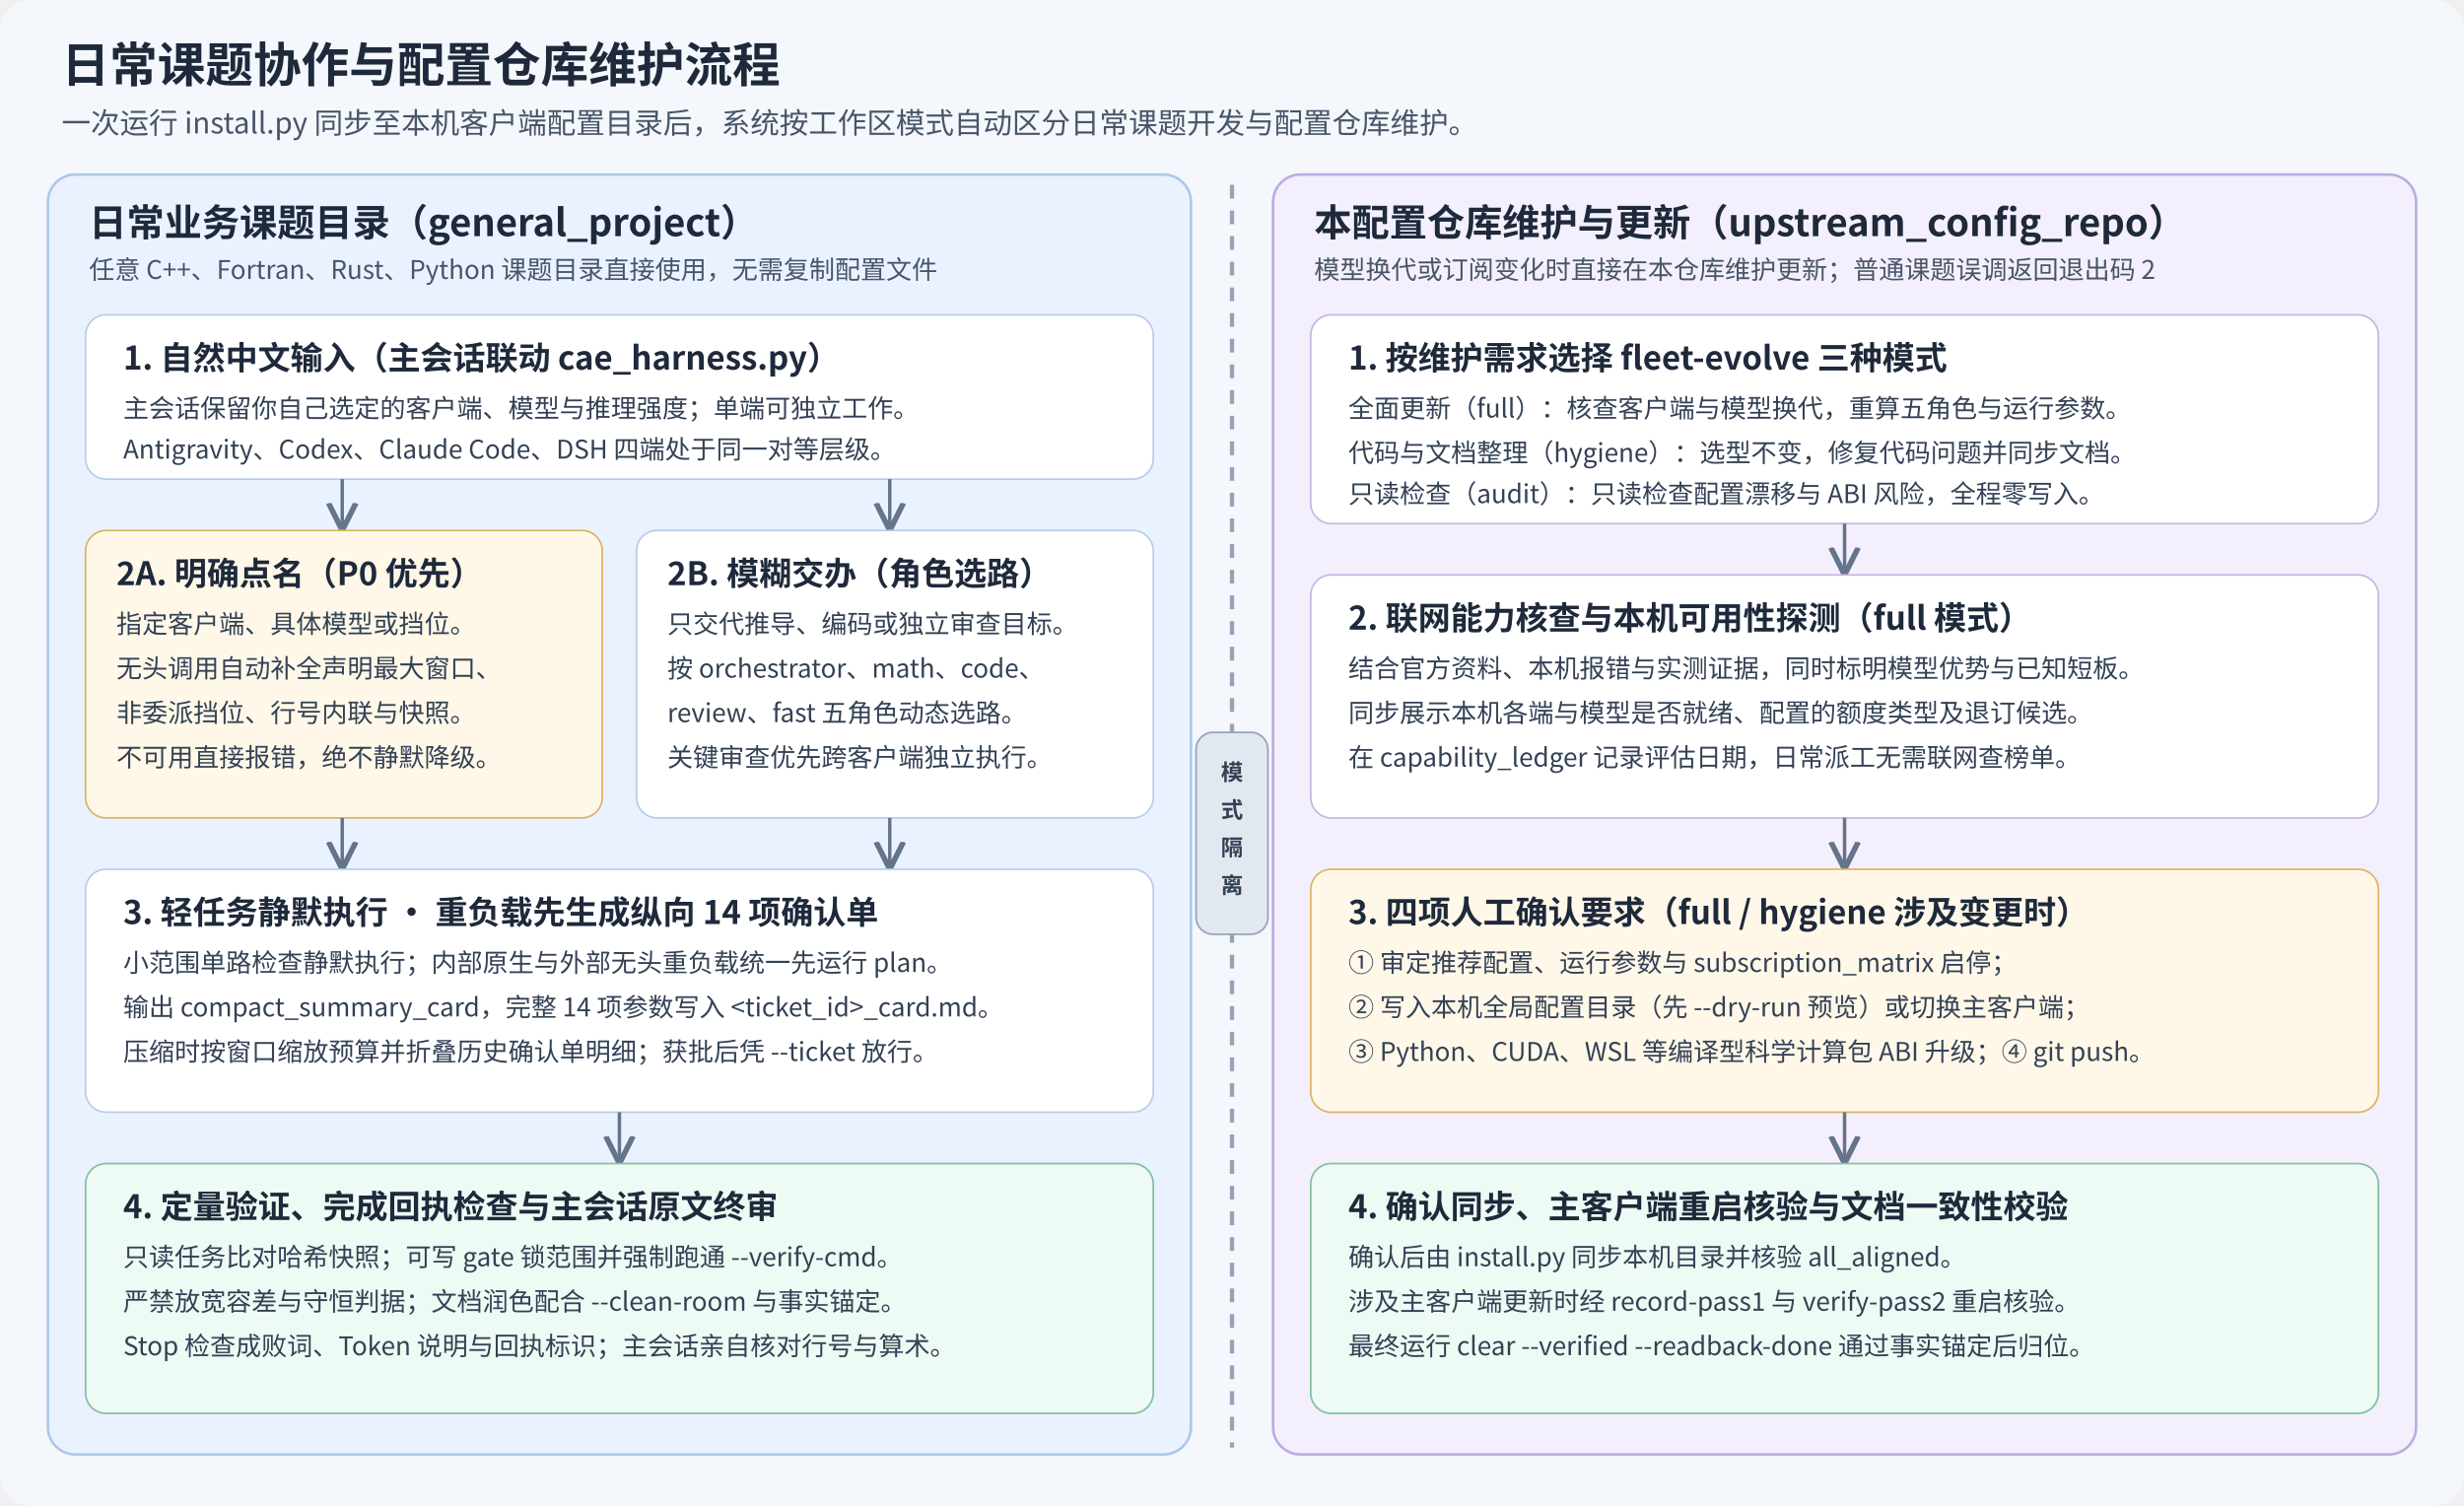
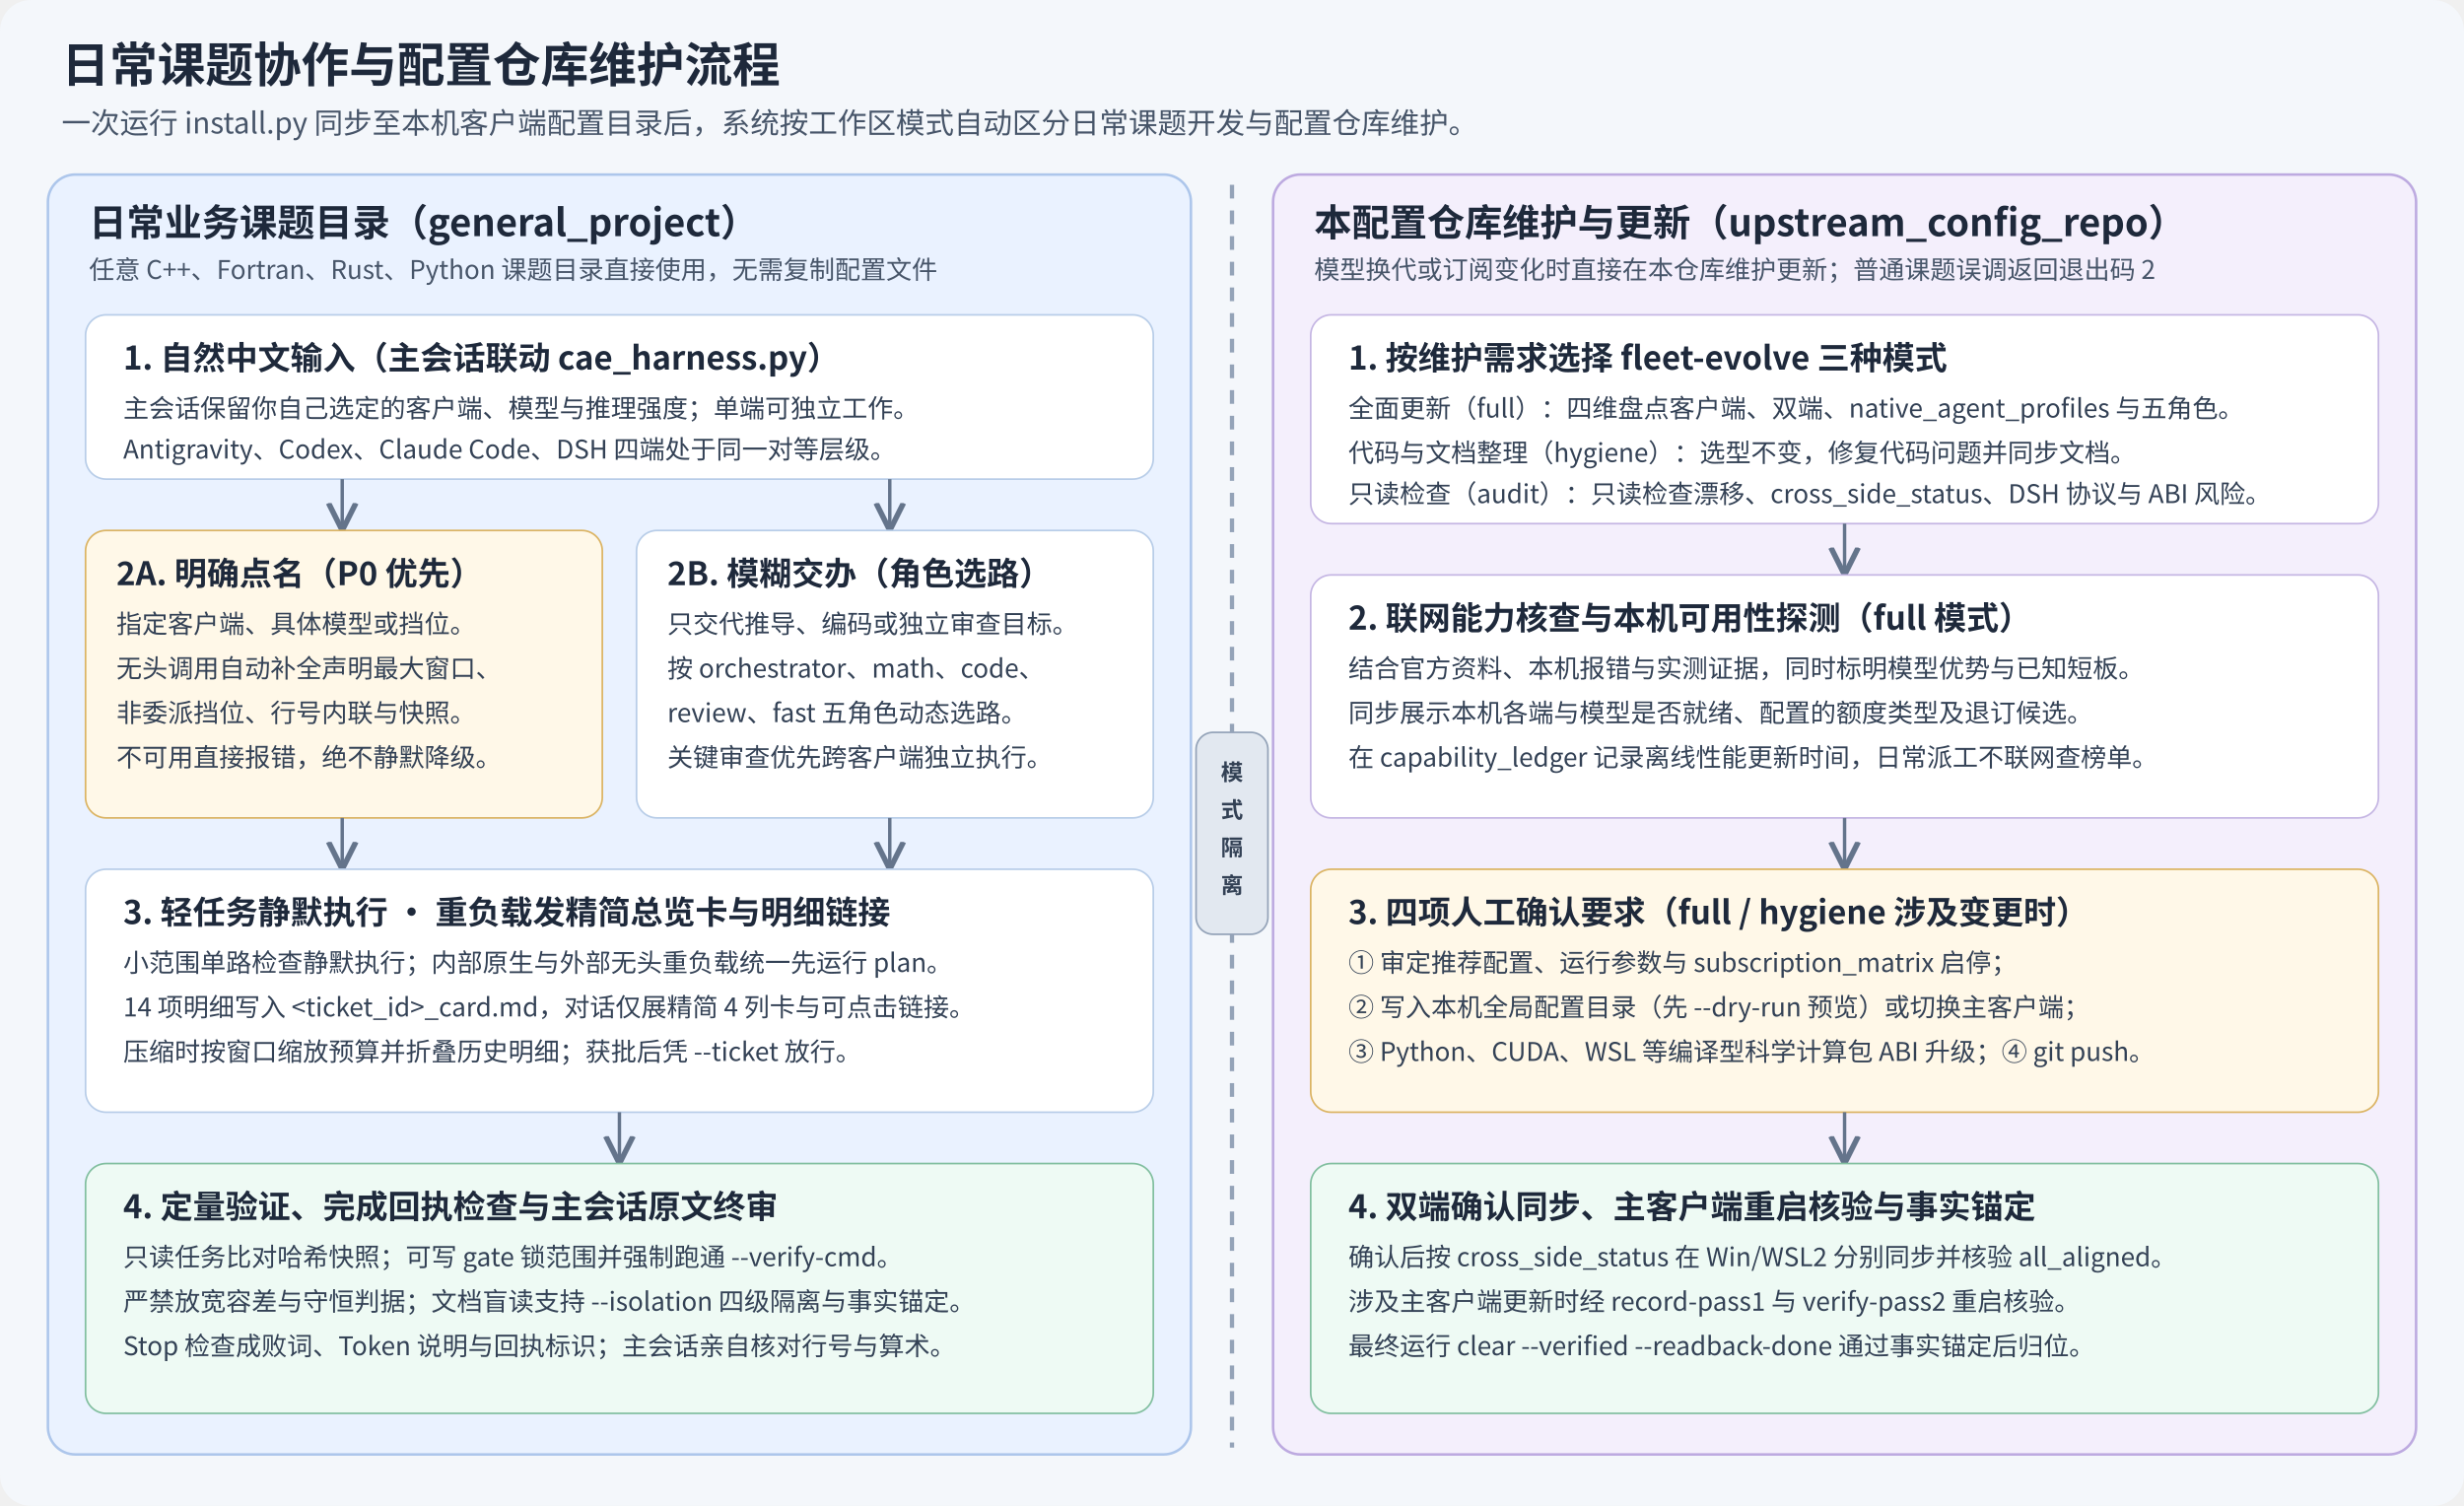
<svg xmlns="http://www.w3.org/2000/svg" width="1440" height="880" viewBox="0 0 1440 880" role="img" aria-labelledby="title desc">
  <defs>
    <marker id="arrow" markerWidth="10" markerHeight="10" refX="8" refY="5" orient="auto">
      <path d="M 0 1 L 8 5 L 0 9" fill="none" stroke="#64748b" stroke-width="1.6" />
    </marker>
  </defs>
  <style>
    text { font-family: "Microsoft YaHei", "Noto Sans CJK SC", sans-serif; fill: #1e293b; }
    .title { font-size: 28px; font-weight: 700; }
    .subtitle { font-size: 17px; fill: #475569; }
    .lane { font-size: 22px; font-weight: 700; }
    .lane-sub { font-size: 15px; fill: #475569; }
    .heading { font-size: 19px; font-weight: 700; }
    .body { font-size: 15px; fill: #334155; }
    .badge { font-size: 13px; font-weight: 700; fill: #334155; }
    .link { fill: none; stroke: #64748b; stroke-width: 2; marker-end: url(#arrow); }
  </style>
  <rect width="1440" height="880" rx="18" fill="#f4f7fb" />
  <text x="36" y="48" class="title">日常课题协作与配置仓库维护流程</text>
  <text x="36" y="78" class="subtitle">一次运行 install.py 同步至本机客户端配置目录后，系统按工作区模式自动区分日常课题开发与配置仓库维护。</text>
  <rect x="28" y="102" width="668" height="748" rx="16" fill="#eaf2ff" stroke="#adc6eb" stroke-width="1.5" />
  <text x="52" y="138" class="lane">日常业务课题目录（general_project）</text>
  <text x="52" y="163" class="lane-sub">任意 C++、Fortran、Rust、Python 课题目录直接使用，无需复制配置文件</text>
  <g>
    <rect x="50" y="184" width="624" height="96" rx="12" fill="#ffffff" stroke="#b8cde8" />
    <text x="72" y="216" class="heading">1. 自然中文输入（主会话联动 cae_harness.py）</text>
    <text x="72" y="244" class="body">主会话保留你自己选定的客户端、模型与推理强度；单端可独立工作。</text>
    <text x="72" y="268" class="body">Antigravity、Codex、Claude Code、DSH 四端处于同一对等层级。</text>
  </g>
  <path class="link" d="M 200 280 L 200 310" />
  <path class="link" d="M 520 280 L 520 310" />
  <g>
    <rect x="50" y="310" width="302" height="168" rx="12" fill="#fff8e8" stroke="#dbb464" />
    <text x="68" y="342" class="heading">2A. 明确点名（P0 优先）</text>
    <text x="68" y="370" class="body">指定客户端、具体模型或挡位。</text>
    <text x="68" y="396" class="body">无头调用自动补全声明最大窗口、</text>
    <text x="68" y="422" class="body">非委派挡位、行号内联与快照。</text>
    <text x="68" y="448" class="body">不可用直接报错，绝不静默降级。</text>
  </g>
  <g>
    <rect x="372" y="310" width="302" height="168" rx="12" fill="#ffffff" stroke="#b8cde8" />
    <text x="390" y="342" class="heading">2B. 模糊交办（角色选路）</text>
    <text x="390" y="370" class="body">只交代推导、编码或独立审查目标。</text>
    <text x="390" y="396" class="body">按 orchestrator、math、code、</text>
    <text x="390" y="422" class="body">review、fast 五角色动态选路。</text>
    <text x="390" y="448" class="body">关键审查优先跨客户端独立执行。</text>
  </g>
  <path class="link" d="M 200 478 L 200 508" />
  <path class="link" d="M 520 478 L 520 508" />
  <g>
    <rect x="50" y="508" width="624" height="142" rx="12" fill="#ffffff" stroke="#b8cde8" />
-     <text x="72" y="540" class="heading">3. 轻任务静默执行 · 重负载先生成纵向 14 项确认单</text>
+     <text x="72" y="540" class="heading">3. 轻任务静默执行 · 重负载发精简总览卡与明细链接</text>
    <text x="72" y="568" class="body">小范围单路检查静默执行；内部原生与外部无头重负载统一先运行 plan。</text>
-     <text x="72" y="594" class="body">输出 compact_summary_card，完整 14 项参数写入 &lt;ticket_id&gt;_card.md。</text>
-     <text x="72" y="620" class="body">压缩时按窗口缩放预算并折叠历史确认单明细；获批后凭 --ticket 放行。</text>
+     <text x="72" y="594" class="body">14 项明细写入 &lt;ticket_id&gt;_card.md，对话仅展精简 4 列卡与可点击链接。</text>
+     <text x="72" y="620" class="body">压缩时按窗口缩放预算并折叠历史明细；获批后凭 --ticket 放行。</text>
  </g>
  <path class="link" d="M 362 650 L 362 680" />
  <g>
    <rect x="50" y="680" width="624" height="146" rx="12" fill="#eefaf4" stroke="#82bfa0" />
    <text x="72" y="712" class="heading">4. 定量验证、完成回执检查与主会话原文终审</text>
    <text x="72" y="740" class="body">只读任务比对哈希快照；可写 gate 锁范围并强制跑通 --verify-cmd。</text>
-     <text x="72" y="766" class="body">严禁放宽容差与守恒判据；文档润色配合 --clean-room 与事实锚定。</text>
+     <text x="72" y="766" class="body">严禁放宽容差与守恒判据；文档盲读支持 --isolation 四级隔离与事实锚定。</text>
    <text x="72" y="792" class="body">Stop 检查成败词、Token 说明与回执标识；主会话亲自核对行号与算术。</text>
  </g>
  <line x1="720" y1="108" x2="720" y2="846" stroke="#94a3b8" stroke-width="2.5" stroke-dasharray="8 7" />
  <rect x="699" y="428" width="42" height="118" rx="10" fill="#e2e8f0" stroke="#94a3b8" />
  <text x="720" y="456" text-anchor="middle" class="badge">模</text>
  <text x="720" y="478" text-anchor="middle" class="badge">式</text>
  <text x="720" y="500" text-anchor="middle" class="badge">隔</text>
  <text x="720" y="522" text-anchor="middle" class="badge">离</text>
  <rect x="744" y="102" width="668" height="748" rx="16" fill="#f4effc" stroke="#bdaae0" stroke-width="1.5" />
  <text x="768" y="138" class="lane">本配置仓库维护与更新（upstream_config_repo）</text>
  <text x="768" y="163" class="lane-sub">模型换代或订阅变化时直接在本仓库维护更新；普通课题误调返回退出码 2</text>
  <g>
    <rect x="766" y="184" width="624" height="122" rx="12" fill="#ffffff" stroke="#c5b6e3" />
    <text x="788" y="216" class="heading">1. 按维护需求选择 fleet-evolve 三种模式</text>
-     <text x="788" y="244" class="body">全面更新（full）：核查客户端与模型换代，重算五角色与运行参数。</text>
+     <text x="788" y="244" class="body">全面更新（full）：四维盘点客户端、双端、native_agent_profiles 与五角色。</text>
    <text x="788" y="270" class="body">代码与文档整理（hygiene）：选型不变，修复代码问题并同步文档。</text>
-     <text x="788" y="294" class="body">只读检查（audit）：只读检查配置漂移与 ABI 风险，全程零写入。</text>
+     <text x="788" y="294" class="body">只读检查（audit）：只读检查漂移、cross_side_status、DSH 协议与 ABI 风险。</text>
  </g>
  <path class="link" d="M 1078 306 L 1078 336" />
  <g>
    <rect x="766" y="336" width="624" height="142" rx="12" fill="#ffffff" stroke="#c5b6e3" />
    <text x="788" y="368" class="heading">2. 联网能力核查与本机可用性探测（full 模式）</text>
    <text x="788" y="396" class="body">结合官方资料、本机报错与实测证据，同时标明模型优势与已知短板。</text>
    <text x="788" y="422" class="body">同步展示本机各端与模型是否就绪、配置的额度类型及退订候选。</text>
-     <text x="788" y="448" class="body">在 capability_ledger 记录评估日期，日常派工无需联网查榜单。</text>
+     <text x="788" y="448" class="body">在 capability_ledger 记录离线性能更新时间，日常派工不联网查榜单。</text>
  </g>
  <path class="link" d="M 1078 478 L 1078 508" />
  <g>
    <rect x="766" y="508" width="624" height="142" rx="12" fill="#fff8e8" stroke="#dbb464" />
    <text x="788" y="540" class="heading">3. 四项人工确认要求（full / hygiene 涉及变更时）</text>
    <text x="788" y="568" class="body">① 审定推荐配置、运行参数与 subscription_matrix 启停；</text>
    <text x="788" y="594" class="body">② 写入本机全局配置目录（先 --dry-run 预览）或切换主客户端；</text>
    <text x="788" y="620" class="body">③ Python、CUDA、WSL 等编译型科学计算包 ABI 升级；④ git push。</text>
  </g>
  <path class="link" d="M 1078 650 L 1078 680" />
  <g>
    <rect x="766" y="680" width="624" height="146" rx="12" fill="#eefaf4" stroke="#82bfa0" />
-     <text x="788" y="712" class="heading">4. 确认同步、主客户端重启核验与文档一致性校验</text>
-     <text x="788" y="740" class="body">确认后由 install.py 同步本机目录并核验 all_aligned。</text>
+     <text x="788" y="712" class="heading">4. 双端确认同步、主客户端重启核验与事实锚定</text>
+     <text x="788" y="740" class="body">确认后按 cross_side_status 在 Win/WSL2 分别同步并核验 all_aligned。</text>
    <text x="788" y="766" class="body">涉及主客户端更新时经 record-pass1 与 verify-pass2 重启核验。</text>
    <text x="788" y="792" class="body">最终运行 clear --verified --readback-done 通过事实锚定后归位。</text>
  </g>
</svg>
